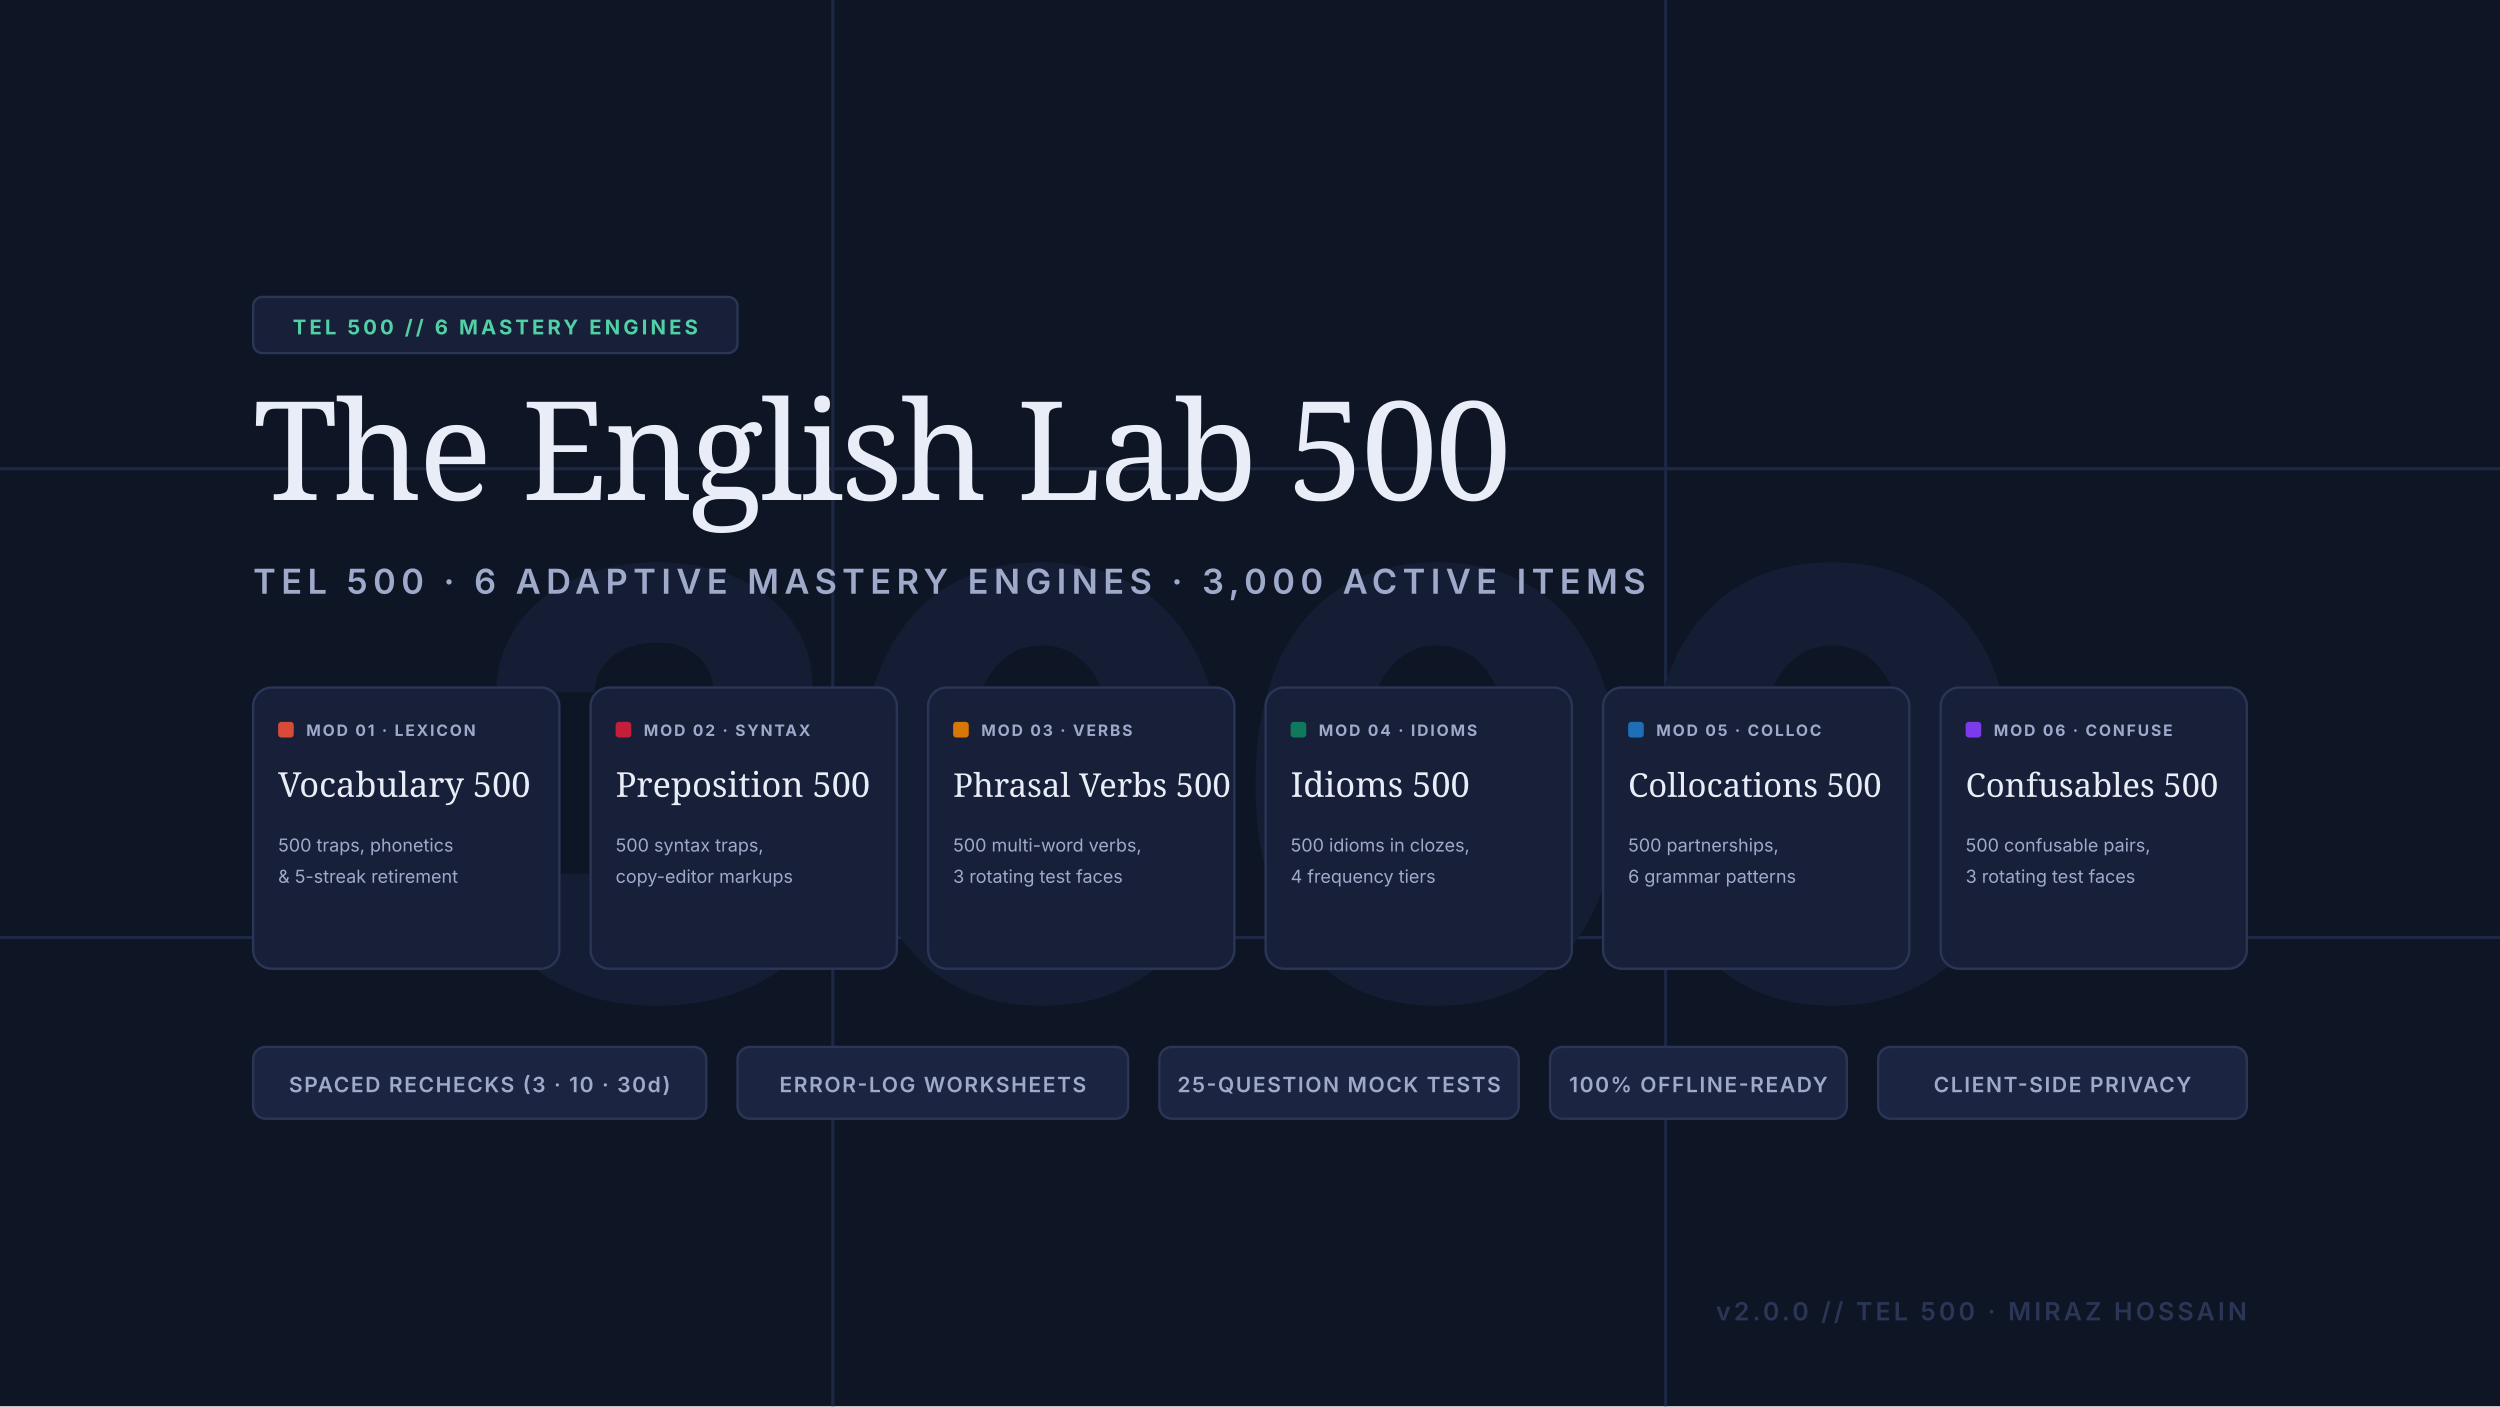
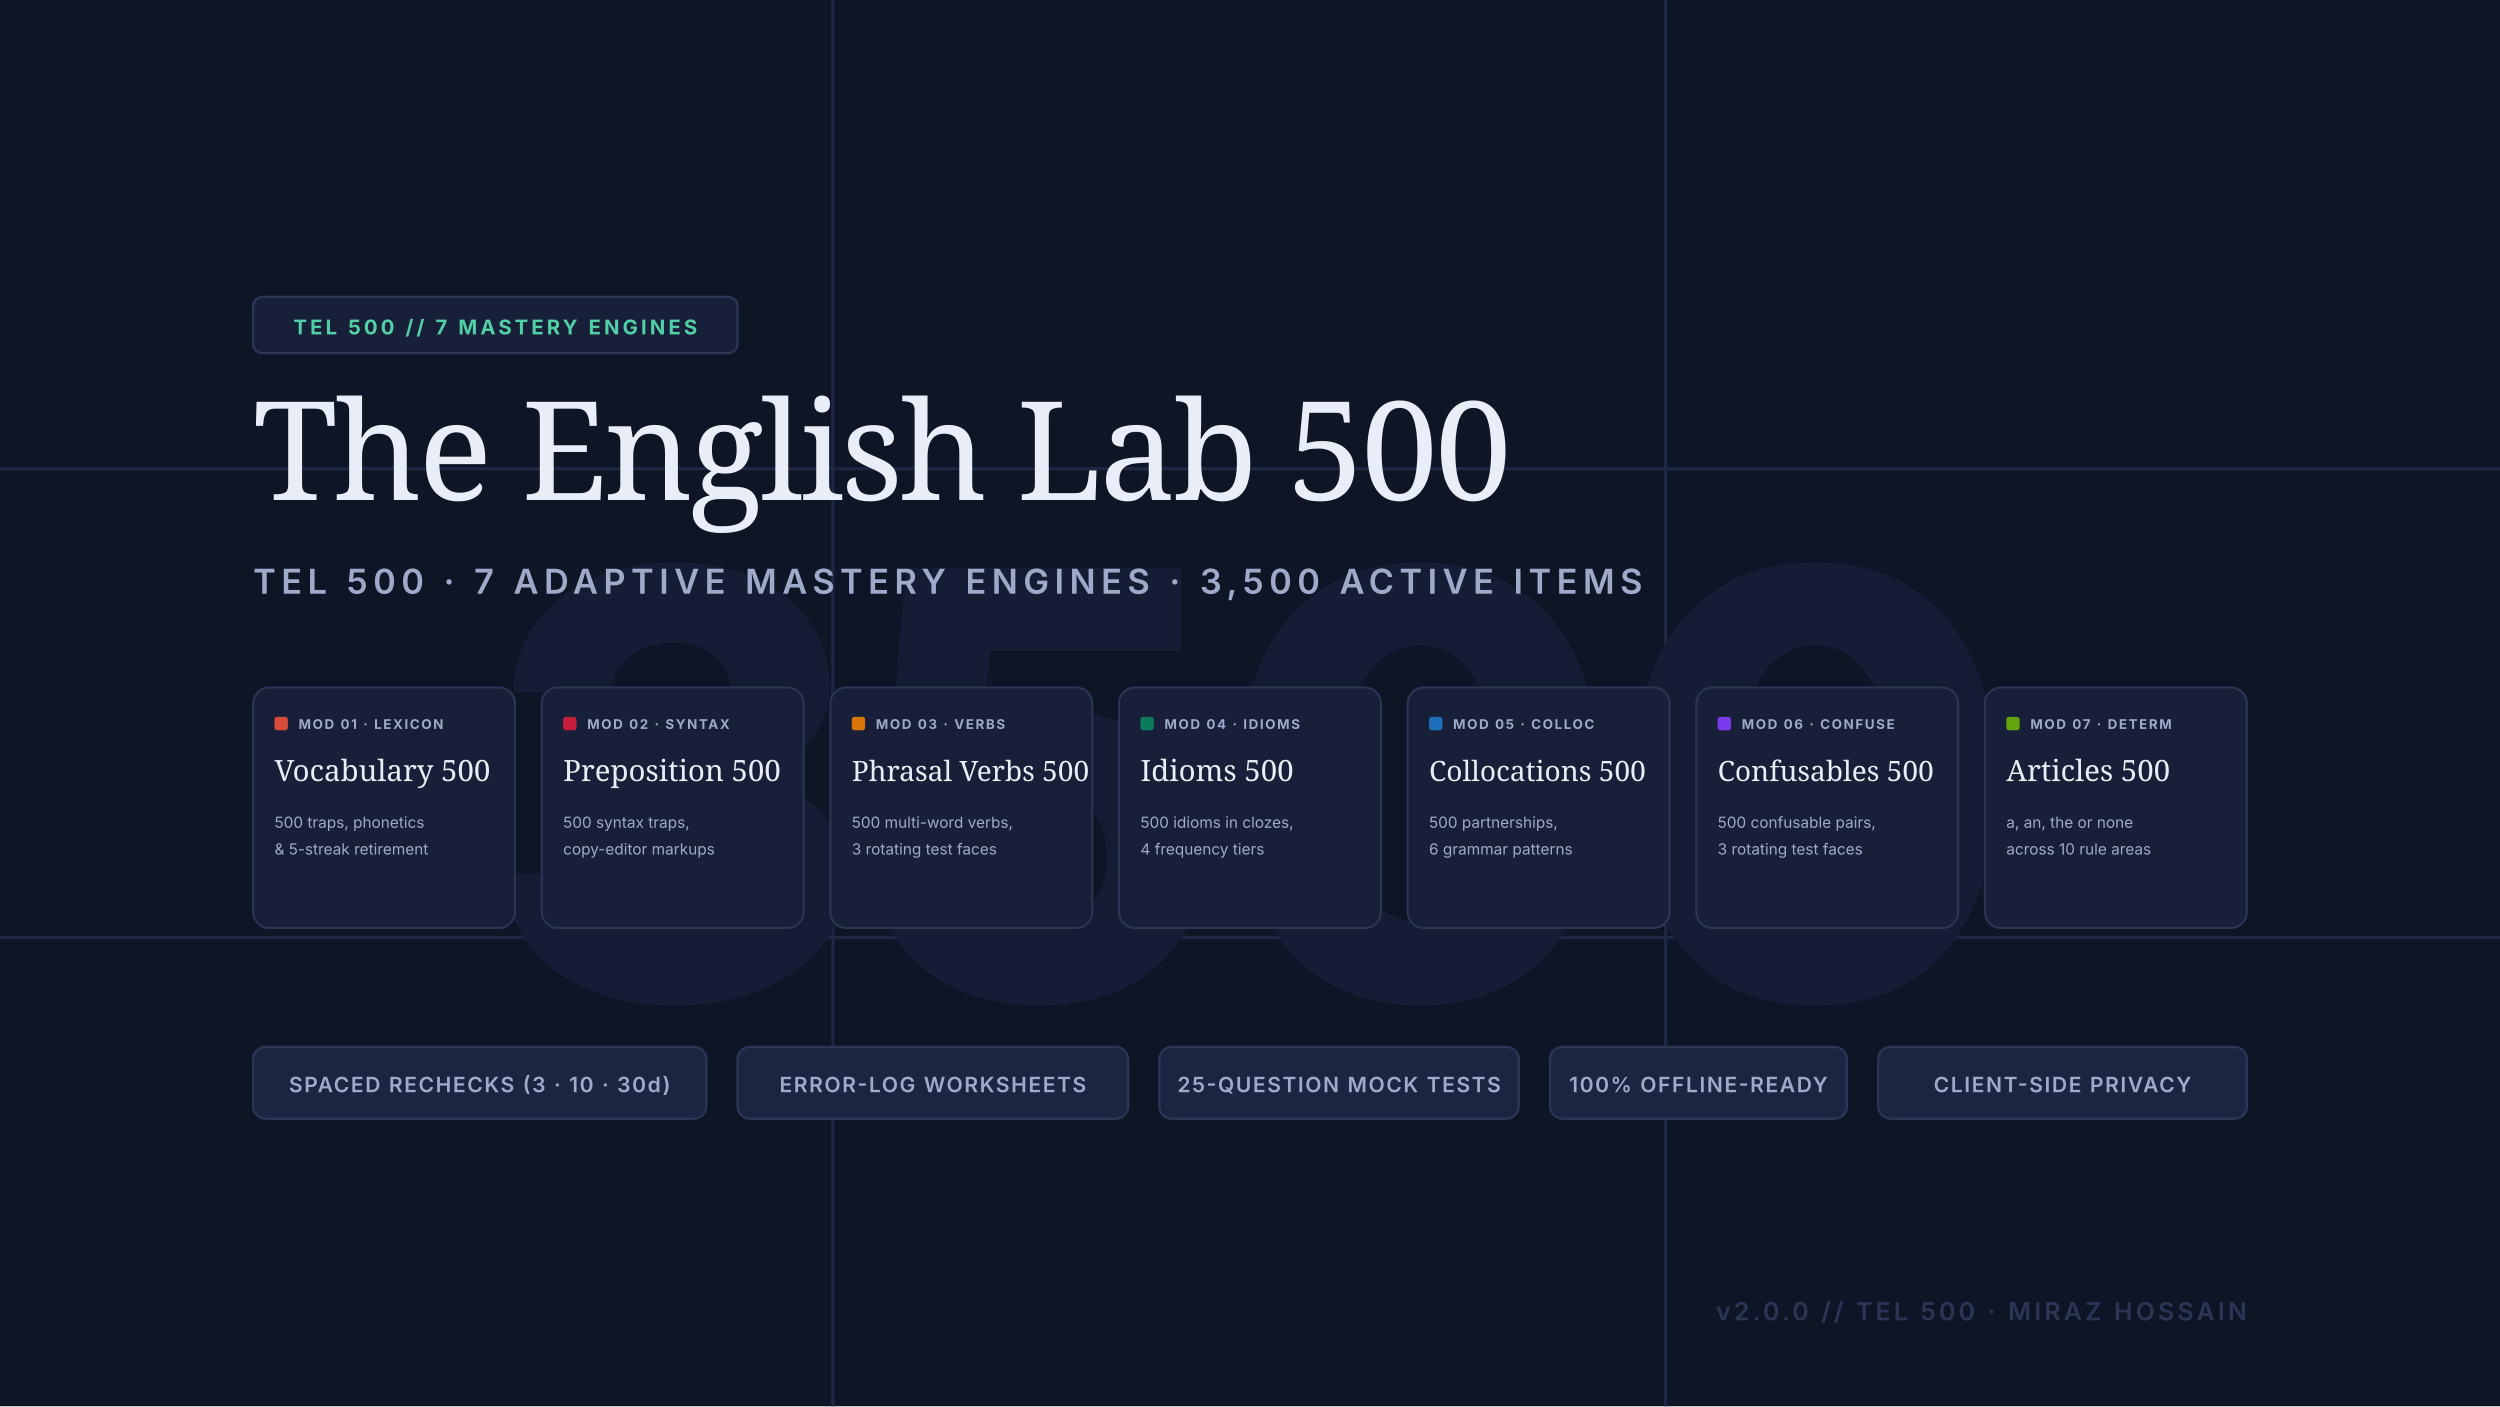
<svg xmlns="http://www.w3.org/2000/svg" width="1600" height="900" viewBox="0 0 1600 900" fill="none">
  <rect width="1600" height="900" fill="#0E1525" />
  <line x1="0" y1="300" x2="1600" y2="300" stroke="#1C2844" stroke-width="2" />
  <line x1="0" y1="600" x2="1600" y2="600" stroke="#1C2844" stroke-width="2" />
  <line x1="533" y1="0" x2="533" y2="900" stroke="#1C2844" stroke-width="2" />
  <line x1="1066" y1="0" x2="1066" y2="900" stroke="#1C2844" stroke-width="2" />
-   <text x="800" y="640" fill="#141D33" font-family="'Hanken Grotesk', -apple-system, sans-serif" font-size="380" font-weight="800" text-anchor="middle" letter-spacing="-10">3000</text>
+   <text x="800" y="640" fill="#141D33" font-family="'Hanken Grotesk', -apple-system, sans-serif" font-size="380" font-weight="800" text-anchor="middle" letter-spacing="-10">3500</text>
  <rect x="162" y="190" width="310" height="36" rx="6" fill="#172038" stroke="#2B3656" stroke-width="1.5" />
-   <text x="317" y="214" fill="#52D0A5" font-family="'Hanken Grotesk', -apple-system, sans-serif" font-size="13" font-weight="700" letter-spacing="2" text-anchor="middle">TEL 500 // 6 MASTERY ENGINES</text>
+   <text x="317" y="214" fill="#52D0A5" font-family="'Hanken Grotesk', -apple-system, sans-serif" font-size="13" font-weight="700" letter-spacing="2" text-anchor="middle">TEL 500 // 7 MASTERY ENGINES</text>
  <text x="162" y="320" fill="#E9EDF7" font-family="'Newsreader', Georgia, serif" font-size="88" font-weight="400" letter-spacing="-2">The English Lab 500</text>
-   <text x="162" y="380" fill="#9FAACB" font-family="'Hanken Grotesk', -apple-system, sans-serif" font-size="22" font-weight="600" letter-spacing="3.5">TEL 500 · 6 ADAPTIVE MASTERY ENGINES · 3,000 ACTIVE ITEMS</text>
-   <g transform="translate(162, 440)">
+   <text x="162" y="380" fill="#9FAACB" font-family="'Hanken Grotesk', -apple-system, sans-serif" font-size="22" font-weight="600" letter-spacing="3.5">TEL 500 · 7 ADAPTIVE MASTERY ENGINES · 3,500 ACTIVE ITEMS</text>
+   <g transform="translate(162, 440) scale(0.8552)">
    <rect x="0" y="0" width="196" height="180" rx="12" fill="#172038" stroke="#2B3656" stroke-width="1.5" />
    <rect x="16" y="22" width="10" height="10" rx="2" fill="#d94a38" />
    <text x="34" y="31" fill="#9FAACB" font-family="'Hanken Grotesk', -apple-system, sans-serif" font-size="10" font-weight="700" letter-spacing="1.2">MOD 01 · LEXICON</text>
    <text x="16" y="70" fill="#E9EDF7" font-family="'Newsreader', Georgia, serif" font-size="22" font-weight="500">Vocabulary 500</text>
    <text x="16" y="105" fill="#9FAACB" font-family="'Hanken Grotesk', -apple-system, sans-serif" font-size="11.5">500 traps, phonetics</text>
    <text x="16" y="125" fill="#9FAACB" font-family="'Hanken Grotesk', -apple-system, sans-serif" font-size="11.5">&amp; 5-streak retirement</text>
    <rect x="216" y="0" width="196" height="180" rx="12" fill="#172038" stroke="#2B3656" stroke-width="1.5" />
    <rect x="232" y="22" width="10" height="10" rx="2" fill="#C41E3A" />
    <text x="250" y="31" fill="#9FAACB" font-family="'Hanken Grotesk', -apple-system, sans-serif" font-size="10" font-weight="700" letter-spacing="1.2">MOD 02 · SYNTAX</text>
    <text x="232" y="70" fill="#E9EDF7" font-family="'Newsreader', Georgia, serif" font-size="22" font-weight="500">Preposition 500</text>
    <text x="232" y="105" fill="#9FAACB" font-family="'Hanken Grotesk', -apple-system, sans-serif" font-size="11.5">500 syntax traps,</text>
    <text x="232" y="125" fill="#9FAACB" font-family="'Hanken Grotesk', -apple-system, sans-serif" font-size="11.5">copy-editor markups</text>
    <rect x="432" y="0" width="196" height="180" rx="12" fill="#172038" stroke="#2B3656" stroke-width="1.5" />
    <rect x="448" y="22" width="10" height="10" rx="2" fill="#D97706" />
    <text x="466" y="31" fill="#9FAACB" font-family="'Hanken Grotesk', -apple-system, sans-serif" font-size="10" font-weight="700" letter-spacing="1.2">MOD 03 · VERBS</text>
    <text x="448" y="70" fill="#E9EDF7" font-family="'Newsreader', Georgia, serif" font-size="21" font-weight="500">Phrasal Verbs 500</text>
    <text x="448" y="105" fill="#9FAACB" font-family="'Hanken Grotesk', -apple-system, sans-serif" font-size="11.5">500 multi-word verbs,</text>
    <text x="448" y="125" fill="#9FAACB" font-family="'Hanken Grotesk', -apple-system, sans-serif" font-size="11.5">3 rotating test faces</text>
    <rect x="648" y="0" width="196" height="180" rx="12" fill="#172038" stroke="#2B3656" stroke-width="1.5" />
    <rect x="664" y="22" width="10" height="10" rx="2" fill="#0F7A5B" />
    <text x="682" y="31" fill="#9FAACB" font-family="'Hanken Grotesk', -apple-system, sans-serif" font-size="10" font-weight="700" letter-spacing="1.2">MOD 04 · IDIOMS</text>
    <text x="664" y="70" fill="#E9EDF7" font-family="'Newsreader', Georgia, serif" font-size="22" font-weight="500">Idioms 500</text>
    <text x="664" y="105" fill="#9FAACB" font-family="'Hanken Grotesk', -apple-system, sans-serif" font-size="11.5">500 idioms in clozes,</text>
    <text x="664" y="125" fill="#9FAACB" font-family="'Hanken Grotesk', -apple-system, sans-serif" font-size="11.5">4 frequency tiers</text>
    <rect x="864" y="0" width="196" height="180" rx="12" fill="#172038" stroke="#2B3656" stroke-width="1.5" />
    <rect x="880" y="22" width="10" height="10" rx="2" fill="#1D70B8" />
    <text x="898" y="31" fill="#9FAACB" font-family="'Hanken Grotesk', -apple-system, sans-serif" font-size="10" font-weight="700" letter-spacing="1.2">MOD 05 · COLLOC</text>
    <text x="880" y="70" fill="#E9EDF7" font-family="'Newsreader', Georgia, serif" font-size="21" font-weight="500">Collocations 500</text>
    <text x="880" y="105" fill="#9FAACB" font-family="'Hanken Grotesk', -apple-system, sans-serif" font-size="11.5">500 partnerships,</text>
    <text x="880" y="125" fill="#9FAACB" font-family="'Hanken Grotesk', -apple-system, sans-serif" font-size="11.5">6 grammar patterns</text>
    <rect x="1080" y="0" width="196" height="180" rx="12" fill="#172038" stroke="#2B3656" stroke-width="1.5" />
    <rect x="1096" y="22" width="10" height="10" rx="2" fill="#7C3AED" />
    <text x="1114" y="31" fill="#9FAACB" font-family="'Hanken Grotesk', -apple-system, sans-serif" font-size="10" font-weight="700" letter-spacing="1.2">MOD 06 · CONFUSE</text>
    <text x="1096" y="70" fill="#E9EDF7" font-family="'Newsreader', Georgia, serif" font-size="21" font-weight="500">Confusables 500</text>
    <text x="1096" y="105" fill="#9FAACB" font-family="'Hanken Grotesk', -apple-system, sans-serif" font-size="11.5">500 confusable pairs,</text>
    <text x="1096" y="125" fill="#9FAACB" font-family="'Hanken Grotesk', -apple-system, sans-serif" font-size="11.5">3 rotating test faces</text>
+     <rect x="1296" y="0" width="196" height="180" rx="12" fill="#172038" stroke="#2B3656" stroke-width="1.5" />
+     <rect x="1312" y="22" width="10" height="10" rx="2" fill="#65A30D" />
+     <text x="1330" y="31" fill="#9FAACB" font-family="'Hanken Grotesk', -apple-system, sans-serif" font-size="10" font-weight="700" letter-spacing="1.2">MOD 07 · DETERM</text>
+     <text x="1312" y="70" fill="#E9EDF7" font-family="'Newsreader', Georgia, serif" font-size="22" font-weight="500">Articles 500</text>
+     <text x="1312" y="105" fill="#9FAACB" font-family="'Hanken Grotesk', -apple-system, sans-serif" font-size="11.5">a, an, the or none</text>
+     <text x="1312" y="125" fill="#9FAACB" font-family="'Hanken Grotesk', -apple-system, sans-serif" font-size="11.5">across 10 rule areas</text>
  </g>
  <g transform="translate(162, 670)">
    <rect x="0" y="0" width="290" height="46" rx="8" fill="#1B2542" stroke="#2B3656" stroke-width="1.5" />
    <text x="145" y="29" fill="#9FAACB" font-family="'Hanken Grotesk', -apple-system, sans-serif" font-size="13.5" font-weight="600" letter-spacing="1" text-anchor="middle">SPACED RECHECKS (3 · 10 · 30d)</text>
    <rect x="310" y="0" width="250" height="46" rx="8" fill="#1B2542" stroke="#2B3656" stroke-width="1.5" />
    <text x="435" y="29" fill="#9FAACB" font-family="'Hanken Grotesk', -apple-system, sans-serif" font-size="13.5" font-weight="600" letter-spacing="1" text-anchor="middle">ERROR-LOG WORKSHEETS</text>
    <rect x="580" y="0" width="230" height="46" rx="8" fill="#1B2542" stroke="#2B3656" stroke-width="1.5" />
    <text x="695" y="29" fill="#9FAACB" font-family="'Hanken Grotesk', -apple-system, sans-serif" font-size="13.5" font-weight="600" letter-spacing="1" text-anchor="middle">25-QUESTION MOCK TESTS</text>
    <rect x="830" y="0" width="190" height="46" rx="8" fill="#1B2542" stroke="#2B3656" stroke-width="1.5" />
    <text x="925" y="29" fill="#9FAACB" font-family="'Hanken Grotesk', -apple-system, sans-serif" font-size="13.5" font-weight="600" letter-spacing="1" text-anchor="middle">100% OFFLINE-READY</text>
    <rect x="1040" y="0" width="236" height="46" rx="8" fill="#1B2542" stroke="#2B3656" stroke-width="1.5" />
    <text x="1158" y="29" fill="#9FAACB" font-family="'Hanken Grotesk', -apple-system, sans-serif" font-size="13.5" font-weight="600" letter-spacing="1" text-anchor="middle">CLIENT-SIDE PRIVACY</text>
  </g>
  <text x="1438" y="845" fill="#2B3656" font-family="'Hanken Grotesk', -apple-system, sans-serif" font-size="16" font-weight="600" letter-spacing="2" text-anchor="end">v2.0.0 // TEL 500 · MIRAZ HOSSAIN</text>
</svg>
